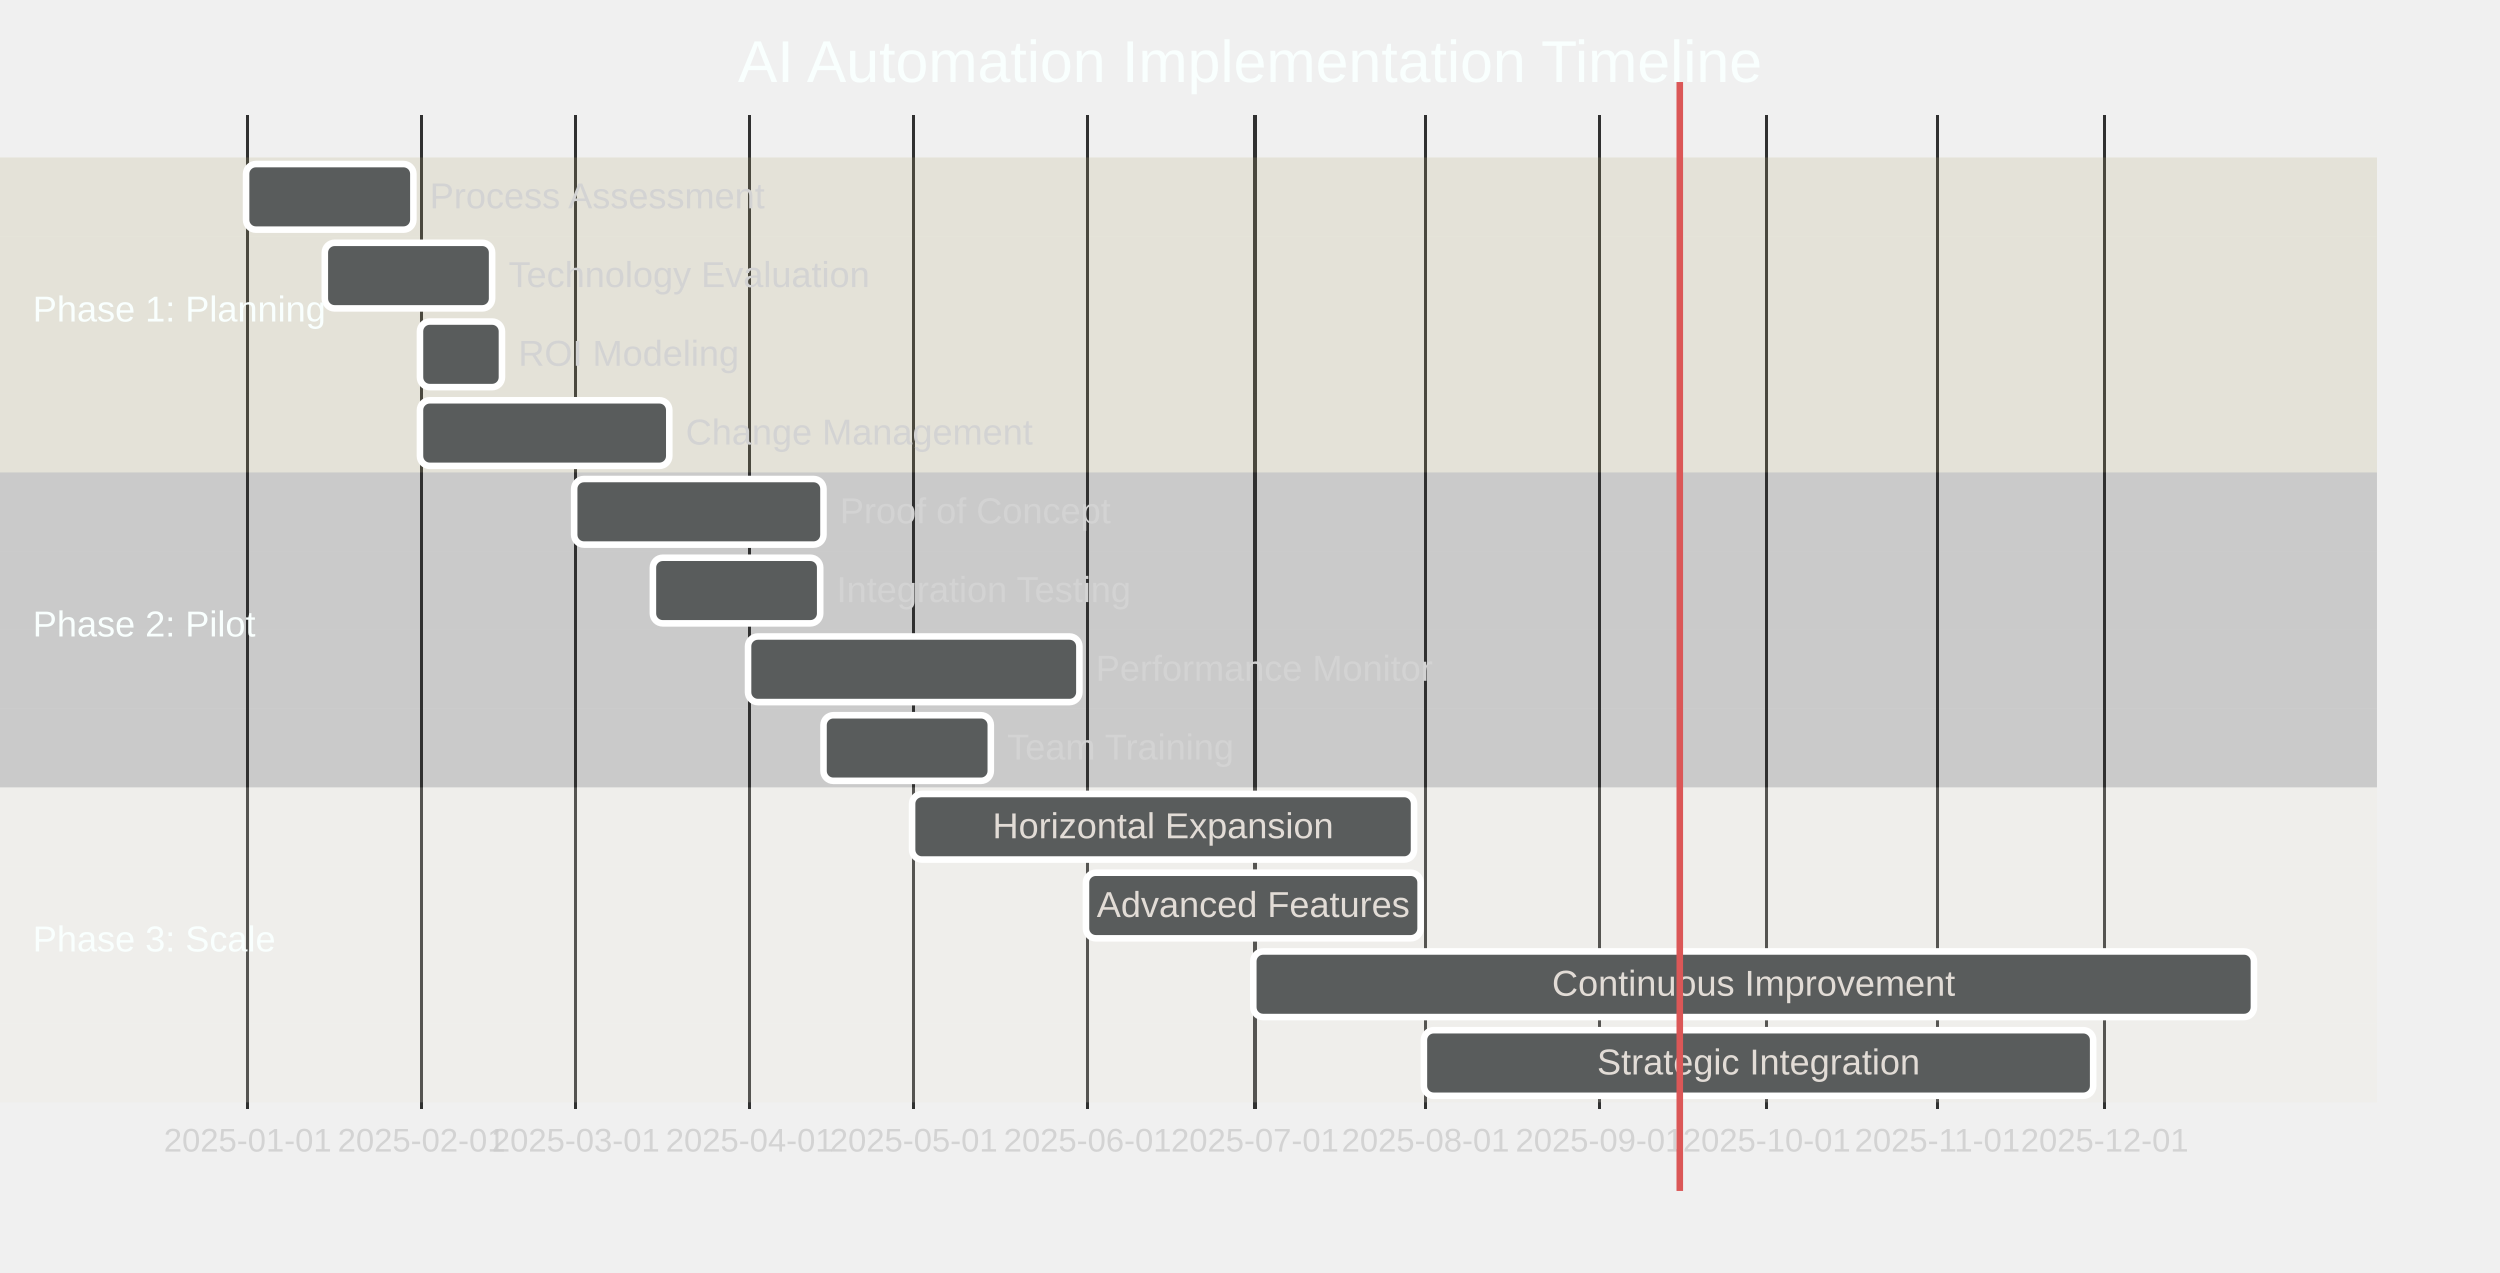
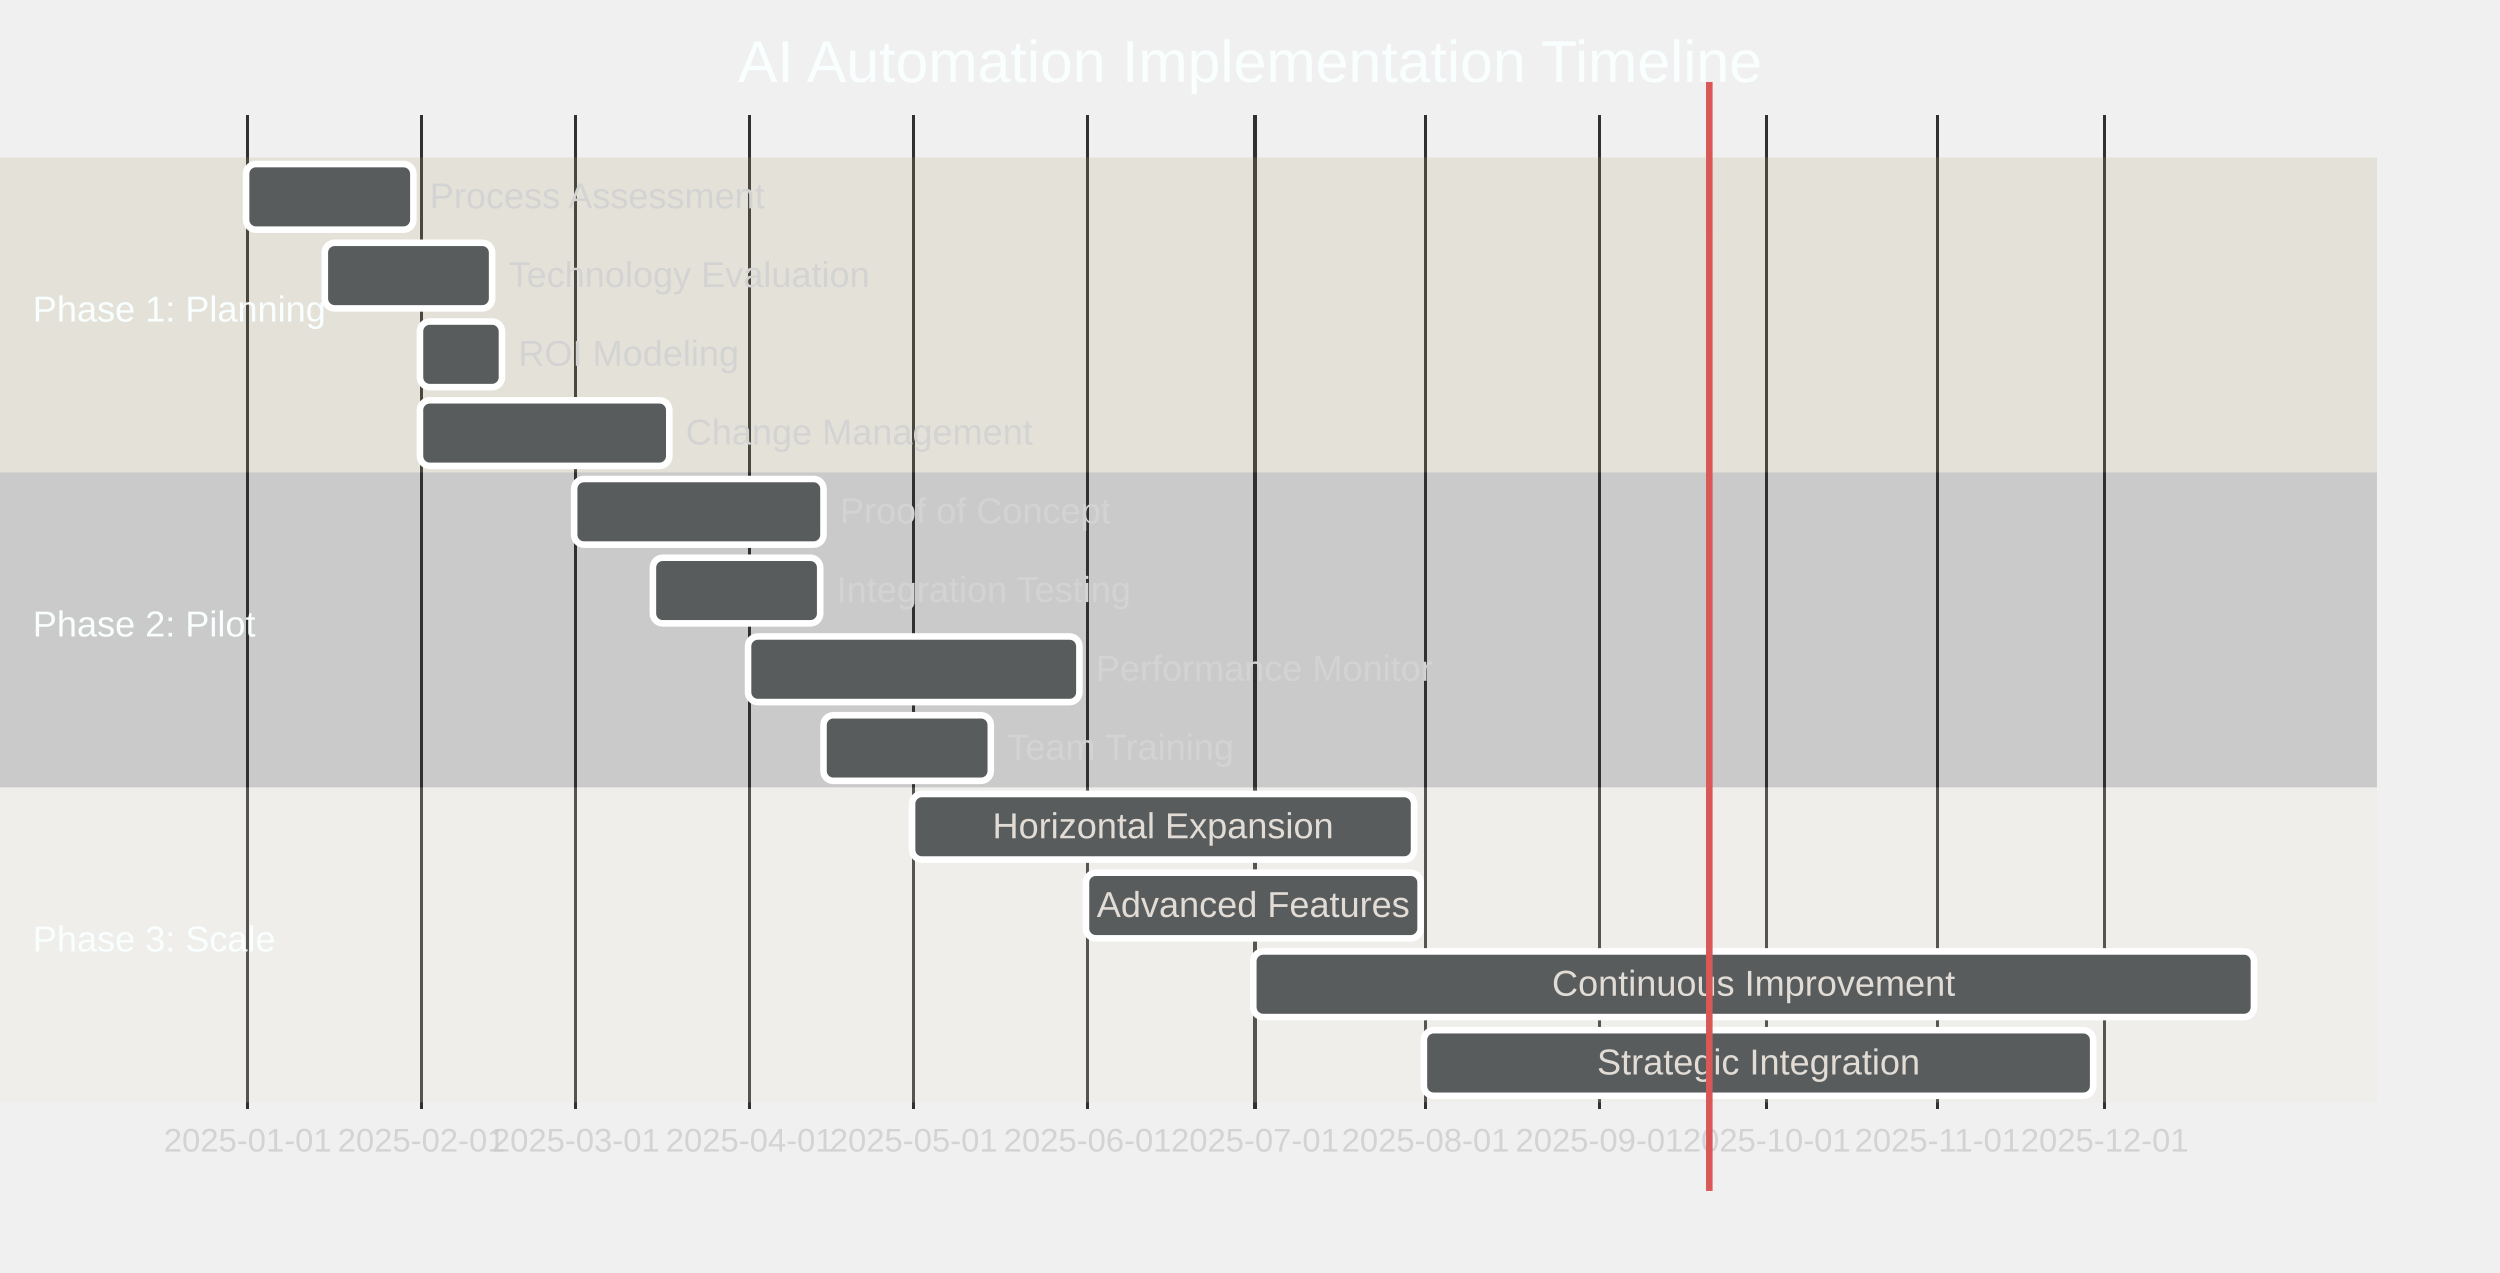
<svg xmlns="http://www.w3.org/2000/svg" aria-roledescription="gantt" role="graphics-document document" style="max-width: 762px; background-color: transparent;" viewBox="0 0 762 388" width="100%" id="my-svg">
  <style>#my-svg{font-family:"trebuchet ms",verdana,arial,sans-serif;font-size:16px;fill:#ccc;}#my-svg .error-icon{fill:#a44141;}#my-svg .error-text{fill:#ddd;stroke:#ddd;}#my-svg .edge-thickness-normal{stroke-width:2px;}#my-svg .edge-thickness-thick{stroke-width:3.5px;}#my-svg .edge-pattern-solid{stroke-dasharray:0;}#my-svg .edge-pattern-dashed{stroke-dasharray:3;}#my-svg .edge-pattern-dotted{stroke-dasharray:2;}#my-svg .marker{fill:lightgrey;stroke:lightgrey;}#my-svg .marker.cross{stroke:lightgrey;}#my-svg svg{font-family:"trebuchet ms",verdana,arial,sans-serif;font-size:16px;}#my-svg .mermaid-main-font{font-family:var(--mermaid-font-family, "trebuchet ms", verdana, arial, sans-serif);}#my-svg .exclude-range{fill:hsl(52.941, 28.814%, 48.431%);}#my-svg .section{stroke:none;opacity:0.2;}#my-svg .section0{fill:hsl(52.941, 28.814%, 58.431%);}#my-svg .section2{fill:#EAE8D9;}#my-svg .section1,#my-svg .section3{fill:#333;opacity:0.2;}#my-svg .sectionTitle0{fill:#F9FFFE;}#my-svg .sectionTitle1{fill:#F9FFFE;}#my-svg .sectionTitle2{fill:#F9FFFE;}#my-svg .sectionTitle3{fill:#F9FFFE;}#my-svg .sectionTitle{text-anchor:start;font-family:var(--mermaid-font-family, "trebuchet ms", verdana, arial, sans-serif);}#my-svg .grid .tick{stroke:lightgrey;opacity:0.8;shape-rendering:crispEdges;}#my-svg .grid .tick text{font-family:"trebuchet ms",verdana,arial,sans-serif;fill:#ccc;}#my-svg .grid path{stroke-width:0;}#my-svg .today{fill:none;stroke:#DB5757;stroke-width:2px;}#my-svg .task{stroke-width:2;}#my-svg .taskText{text-anchor:middle;font-family:var(--mermaid-font-family, "trebuchet ms", verdana, arial, sans-serif);}#my-svg .taskTextOutsideRight{fill:hsl(28.571, 17.355%, 86.275%);text-anchor:start;font-family:var(--mermaid-font-family, "trebuchet ms", verdana, arial, sans-serif);}#my-svg .taskTextOutsideLeft{fill:hsl(28.571, 17.355%, 86.275%);text-anchor:end;}#my-svg .task.clickable{cursor:pointer;}#my-svg .taskText.clickable{cursor:pointer;fill:#003163!important;font-weight:bold;}#my-svg .taskTextOutsideLeft.clickable{cursor:pointer;fill:#003163!important;font-weight:bold;}#my-svg .taskTextOutsideRight.clickable{cursor:pointer;fill:#003163!important;font-weight:bold;}#my-svg .taskText0,#my-svg .taskText1,#my-svg .taskText2,#my-svg .taskText3{fill:hsl(28.571, 17.355%, 86.275%);}#my-svg .task0,#my-svg .task1,#my-svg .task2,#my-svg .task3{fill:hsl(180, 1.587%, 35.353%);stroke:#ffffff;}#my-svg .taskTextOutside0,#my-svg .taskTextOutside2{fill:lightgrey;}#my-svg .taskTextOutside1,#my-svg .taskTextOutside3{fill:lightgrey;}#my-svg .active0,#my-svg .active1,#my-svg .active2,#my-svg .active3{fill:#81B1DB;stroke:#ffffff;}#my-svg .activeText0,#my-svg .activeText1,#my-svg .activeText2,#my-svg .activeText3{fill:hsl(28.571, 17.355%, 86.275%)!important;}#my-svg .done0,#my-svg .done1,#my-svg .done2,#my-svg .done3{stroke:grey;fill:lightgrey;stroke-width:2;}#my-svg .doneText0,#my-svg .doneText1,#my-svg .doneText2,#my-svg .doneText3{fill:hsl(28.571, 17.355%, 86.275%)!important;}#my-svg .crit0,#my-svg .crit1,#my-svg .crit2,#my-svg .crit3{stroke:#E83737;fill:#E83737;stroke-width:2;}#my-svg .activeCrit0,#my-svg .activeCrit1,#my-svg .activeCrit2,#my-svg .activeCrit3{stroke:#E83737;fill:#81B1DB;stroke-width:2;}#my-svg .doneCrit0,#my-svg .doneCrit1,#my-svg .doneCrit2,#my-svg .doneCrit3{stroke:#E83737;fill:lightgrey;stroke-width:2;cursor:pointer;shape-rendering:crispEdges;}#my-svg .milestone{transform:rotate(45deg) scale(0.8,0.8);}#my-svg .milestoneText{font-style:italic;}#my-svg .doneCritText0,#my-svg .doneCritText1,#my-svg .doneCritText2,#my-svg .doneCritText3{fill:hsl(28.571, 17.355%, 86.275%)!important;}#my-svg .activeCritText0,#my-svg .activeCritText1,#my-svg .activeCritText2,#my-svg .activeCritText3{fill:hsl(28.571, 17.355%, 86.275%)!important;}#my-svg .titleText{text-anchor:middle;font-size:18px;fill:#F9FFFE;font-family:var(--mermaid-font-family, "trebuchet ms", verdana, arial, sans-serif);}#my-svg :root{--mermaid-font-family:"trebuchet ms",verdana,arial,sans-serif;}</style>
  <g />
  <g text-anchor="middle" font-family="sans-serif" font-size="10" fill="none" transform="translate(75, 338)" class="grid">
    <path d="M0.5,-303V0.5H612.5V-303" stroke="currentColor" class="domain" />
    <g transform="translate(0.5,0)" opacity="1" class="tick">
      <line y2="-303" stroke="currentColor" />
      <text style="text-anchor: middle;" font-size="10" stroke="none" dy="1em" y="3" fill="#000">2025-01-01</text>
    </g>
    <g transform="translate(53.5,0)" opacity="1" class="tick">
      <line y2="-303" stroke="currentColor" />
      <text style="text-anchor: middle;" font-size="10" stroke="none" dy="1em" y="3" fill="#000">2025-02-01</text>
    </g>
    <g transform="translate(100.5,0)" opacity="1" class="tick">
      <line y2="-303" stroke="currentColor" />
      <text style="text-anchor: middle;" font-size="10" stroke="none" dy="1em" y="3" fill="#000">2025-03-01</text>
    </g>
    <g transform="translate(153.5,0)" opacity="1" class="tick">
      <line y2="-303" stroke="currentColor" />
      <text style="text-anchor: middle;" font-size="10" stroke="none" dy="1em" y="3" fill="#000">2025-04-01</text>
    </g>
    <g transform="translate(203.5,0)" opacity="1" class="tick">
      <line y2="-303" stroke="currentColor" />
      <text style="text-anchor: middle;" font-size="10" stroke="none" dy="1em" y="3" fill="#000">2025-05-01</text>
    </g>
    <g transform="translate(256.5,0)" opacity="1" class="tick">
      <line y2="-303" stroke="currentColor" />
      <text style="text-anchor: middle;" font-size="10" stroke="none" dy="1em" y="3" fill="#000">2025-06-01</text>
    </g>
    <g transform="translate(307.5,0)" opacity="1" class="tick">
      <line y2="-303" stroke="currentColor" />
      <text style="text-anchor: middle;" font-size="10" stroke="none" dy="1em" y="3" fill="#000">2025-07-01</text>
    </g>
    <g transform="translate(359.5,0)" opacity="1" class="tick">
      <line y2="-303" stroke="currentColor" />
      <text style="text-anchor: middle;" font-size="10" stroke="none" dy="1em" y="3" fill="#000">2025-08-01</text>
    </g>
    <g transform="translate(412.5,0)" opacity="1" class="tick">
      <line y2="-303" stroke="currentColor" />
      <text style="text-anchor: middle;" font-size="10" stroke="none" dy="1em" y="3" fill="#000">2025-09-01</text>
    </g>
    <g transform="translate(463.5,0)" opacity="1" class="tick">
      <line y2="-303" stroke="currentColor" />
      <text style="text-anchor: middle;" font-size="10" stroke="none" dy="1em" y="3" fill="#000">2025-10-01</text>
    </g>
    <g transform="translate(515.5,0)" opacity="1" class="tick">
      <line y2="-303" stroke="currentColor" />
      <text style="text-anchor: middle;" font-size="10" stroke="none" dy="1em" y="3" fill="#000">2025-11-01</text>
    </g>
    <g transform="translate(566.5,0)" opacity="1" class="tick">
      <line y2="-303" stroke="currentColor" />
      <text style="text-anchor: middle;" font-size="10" stroke="none" dy="1em" y="3" fill="#000">2025-12-01</text>
    </g>
  </g>
  <g>
    <rect class="section section0" height="24" width="724.5" y="48" x="0" />
    <rect class="section section0" height="24" width="724.5" y="72" x="0" />
    <rect class="section section0" height="24" width="724.5" y="96" x="0" />
    <rect class="section section0" height="24" width="724.5" y="120" x="0" />
    <rect class="section section1" height="24" width="724.5" y="144" x="0" />
    <rect class="section section1" height="24" width="724.5" y="168" x="0" />
    <rect class="section section1" height="24" width="724.5" y="192" x="0" />
    <rect class="section section1" height="24" width="724.5" y="216" x="0" />
    <rect class="section section2" height="24" width="724.5" y="240" x="0" />
    <rect class="section section2" height="24" width="724.5" y="264" x="0" />
    <rect class="section section2" height="24" width="724.5" y="288" x="0" />
    <rect class="section section2" height="24" width="724.5" y="312" x="0" />
  </g>
  <g>
    <rect class="task task0" transform-origin="100.5px 60px" height="20" width="51" y="50" x="75" ry="3" rx="3" id="task1" />
    <rect class="task task0" transform-origin="124.5px 84px" height="20" width="51" y="74" x="99" ry="3" rx="3" id="task2" />
    <rect class="task task0" transform-origin="140.5px 108px" height="20" width="25" y="98" x="128" ry="3" rx="3" id="task3" />
    <rect class="task task0" transform-origin="166px 132px" height="20" width="76" y="122" x="128" ry="3" rx="3" id="task4" />
    <rect class="task task1" transform-origin="213px 156px" height="20" width="76" y="146" x="175" ry="3" rx="3" id="task5" />
    <rect class="task task1" transform-origin="224.5px 180px" height="20" width="51" y="170" x="199" ry="3" rx="3" id="task6" />
    <rect class="task task1" transform-origin="278.5px 204px" height="20" width="101" y="194" x="228" ry="3" rx="3" id="task7" />
    <rect class="task task1" transform-origin="276.5px 228px" height="20" width="51" y="218" x="251" ry="3" rx="3" id="task8" />
    <rect class="task task2" transform-origin="354.5px 252px" height="20" width="153" y="242" x="278" ry="3" rx="3" id="task9" />
    <rect class="task task2" transform-origin="382px 276px" height="20" width="102" y="266" x="331" ry="3" rx="3" id="task10" />
    <rect class="task task2" transform-origin="534.5px 300px" height="20" width="305" y="290" x="382" ry="3" rx="3" id="task11" />
    <rect class="task task2" transform-origin="536px 324px" height="20" width="204" y="314" x="434" ry="3" rx="3" id="task12" />
    <text class="taskTextOutsideRight taskTextOutside0  width-102.09375" y="63.5" x="131" font-size="11" id="task1-text">Process Assessment     </text>
    <text class="taskTextOutsideRight taskTextOutside0  width-110.078125" y="87.5" x="155" font-size="11" id="task2-text">Technology Evaluation  </text>
    <text class="taskTextOutsideRight taskTextOutside0  width-67.265625" y="111.5" x="158" font-size="11" id="task3-text">ROI Modeling          </text>
    <text class="taskTextOutsideRight taskTextOutside0  width-105.796875" y="135.5" x="209" font-size="11" id="task4-text">Change Management     </text>
    <text class="taskTextOutsideRight taskTextOutside1  width-82.5625" y="159.5" x="256" font-size="11" id="task5-text">Proof of Concept      </text>
    <text class="taskTextOutsideRight taskTextOutside1  width-89.703125" y="183.5" x="255" font-size="11" id="task6-text">Integration Testing   </text>
    <text class="taskTextOutsideRight taskTextOutside1  width-103.04296875" y="207.5" x="334" font-size="11" id="task7-text">Performance Monitor   </text>
    <text class="taskTextOutsideRight taskTextOutside1  width-69.09375" y="231.5" x="307" font-size="11" id="task8-text">Team Training         </text>
    <text class="taskText taskText2  width-103.953125" y="255.5" x="354.5" font-size="11" id="task9-text">Horizontal Expansion  </text>
    <text class="taskText taskText2  width-95.890625" y="279.5" x="382" font-size="11" id="task10-text">Advanced Features     </text>
    <text class="taskText taskText2  width-122.90625" y="303.5" x="534.5" font-size="11" id="task11-text">Continuous Improvement</text>
    <text class="taskText taskText2  width-98.453125" y="327.5" x="536" font-size="11" id="task12-text">Strategic Integration </text>
  </g>
  <g>
    <text class="sectionTitle sectionTitle0" font-size="11" y="98" x="10" dy="0em">
      <tspan x="10" alignment-baseline="central">Phase 1: Planning</tspan>
    </text>
    <text class="sectionTitle sectionTitle1" font-size="11" y="194" x="10" dy="0em">
      <tspan x="10" alignment-baseline="central">Phase 2: Pilot</tspan>
    </text>
    <text class="sectionTitle sectionTitle2" font-size="11" y="290" x="10" dy="0em">
      <tspan x="10" alignment-baseline="central">Phase 3: Scale</tspan>
    </text>
  </g>
  <g class="today">
-     <line class="today" y2="363" y1="25" x2="512" x1="512" />
+     <line class="today" y2="363" y1="25" x2="521" x1="521" />
  </g>
  <text class="titleText" y="25" x="381">AI Automation Implementation Timeline</text>
</svg>
